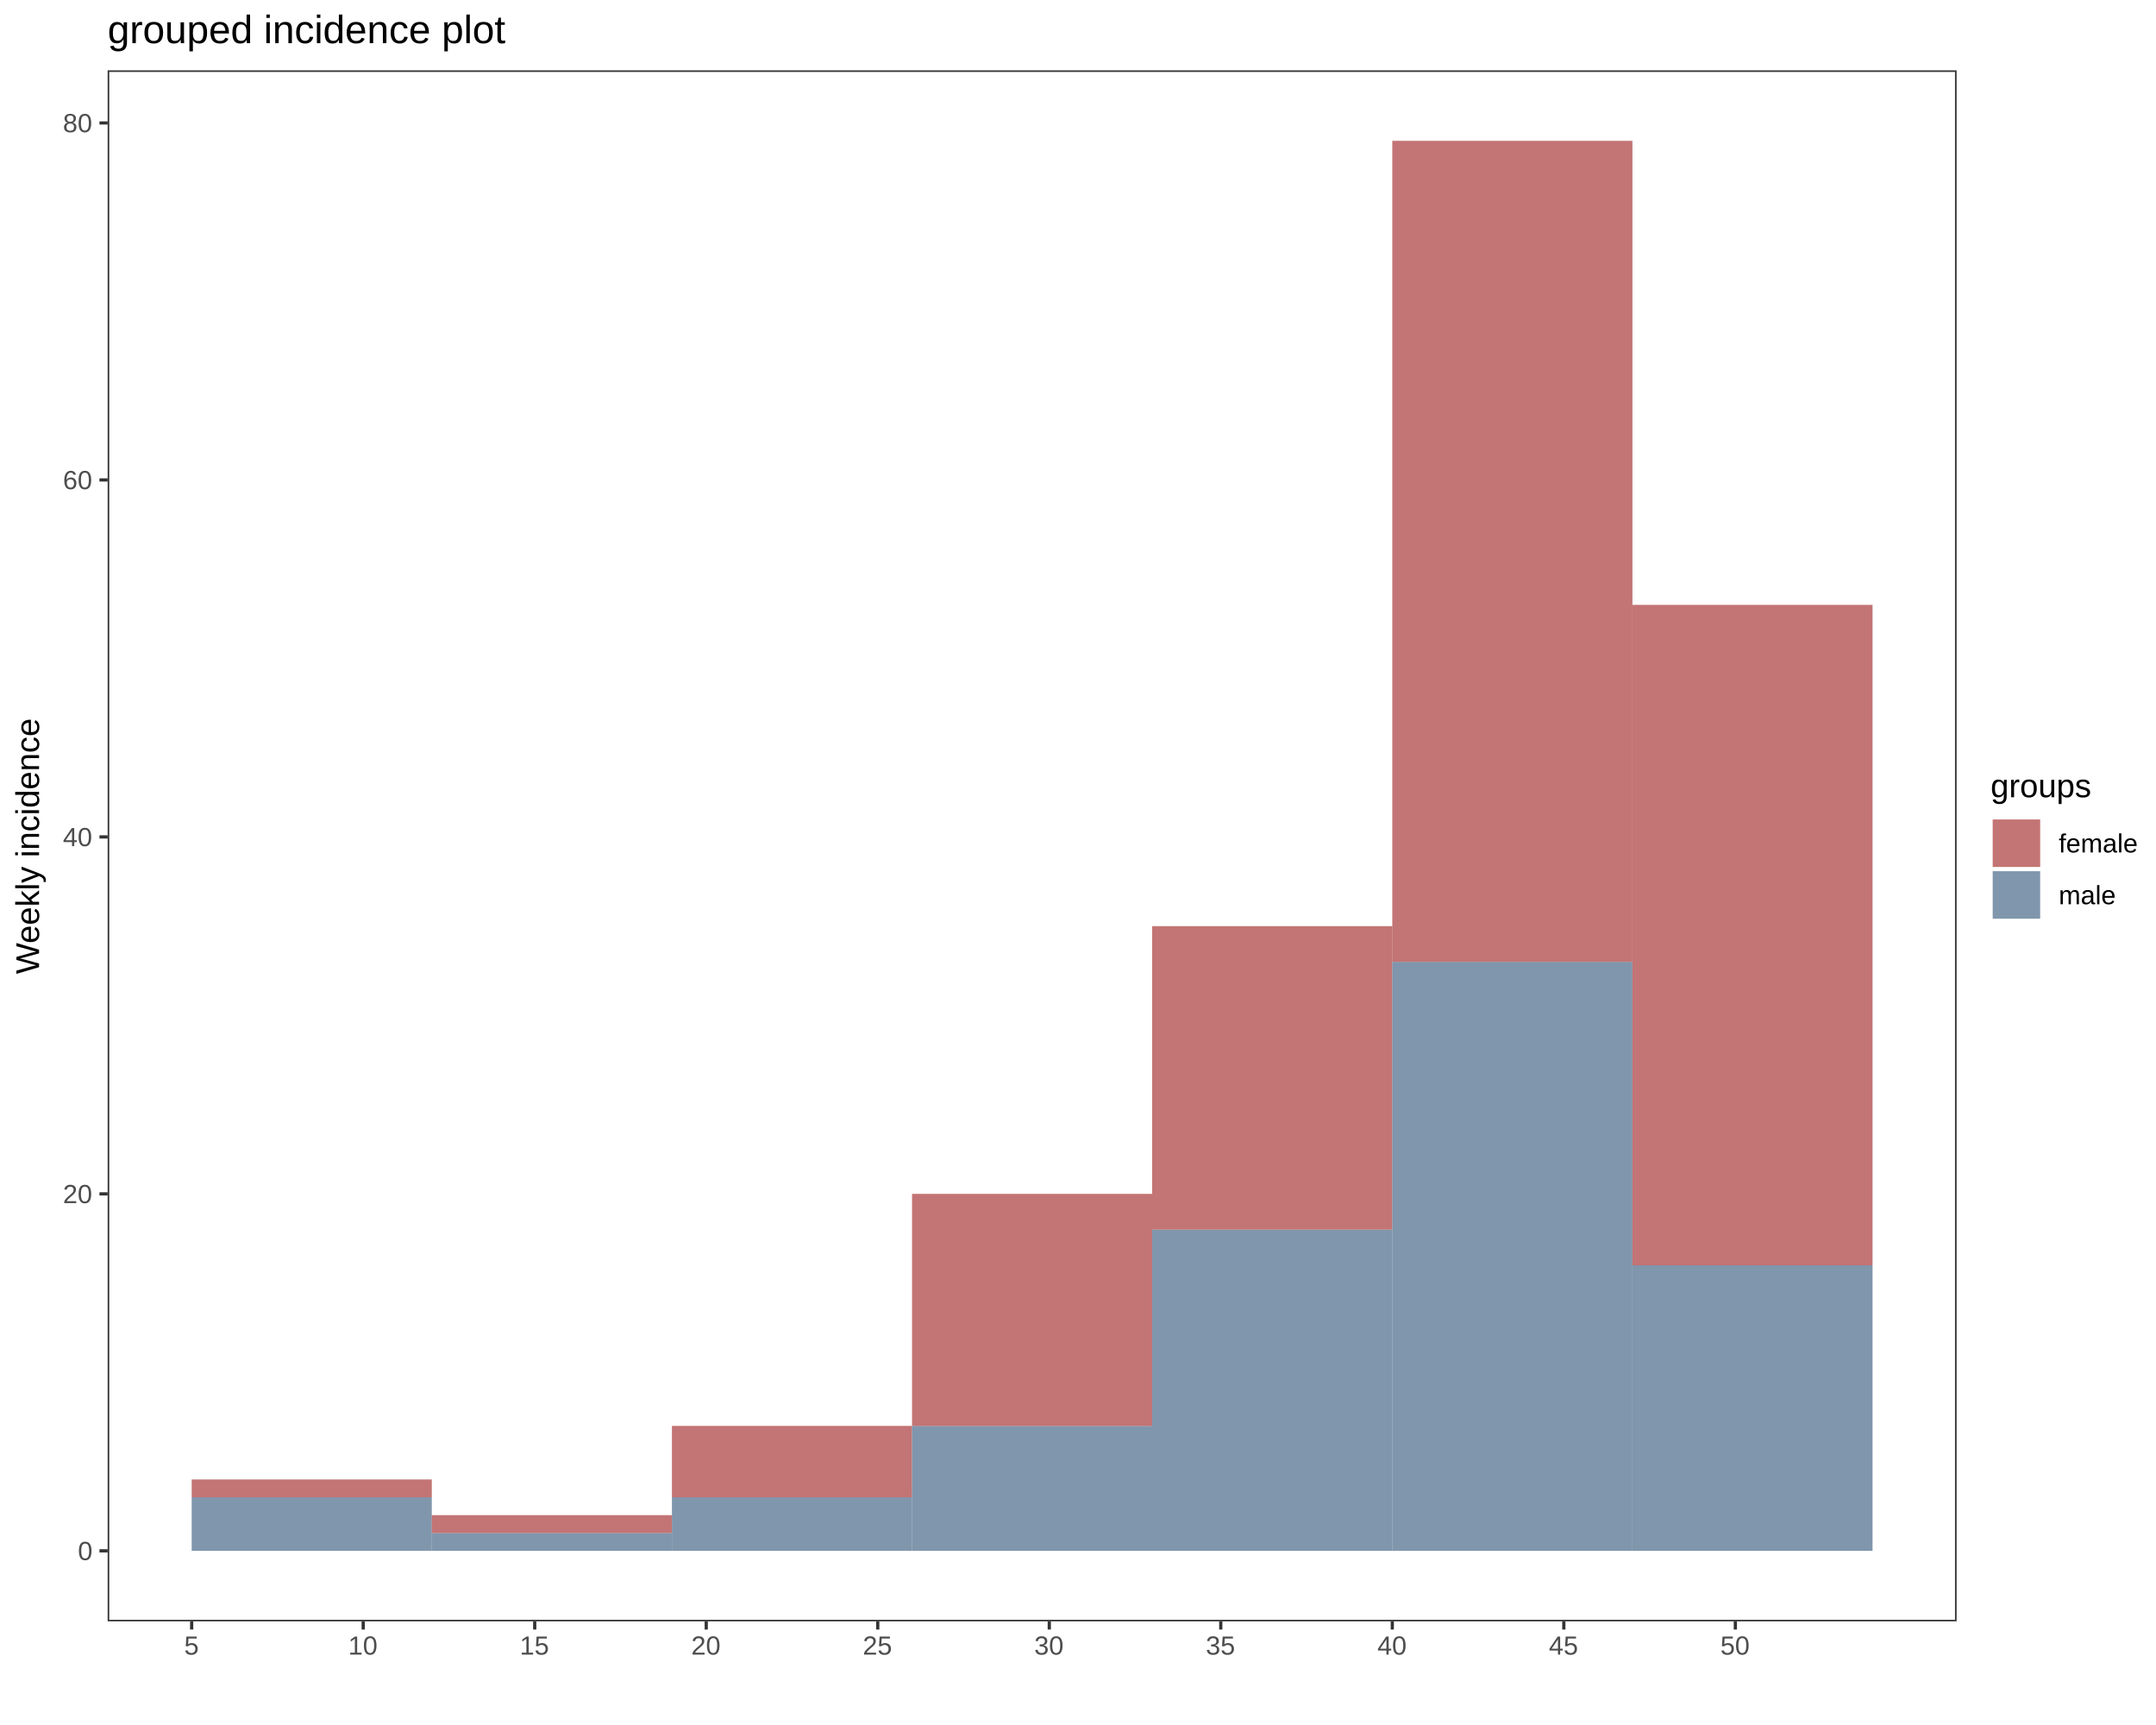
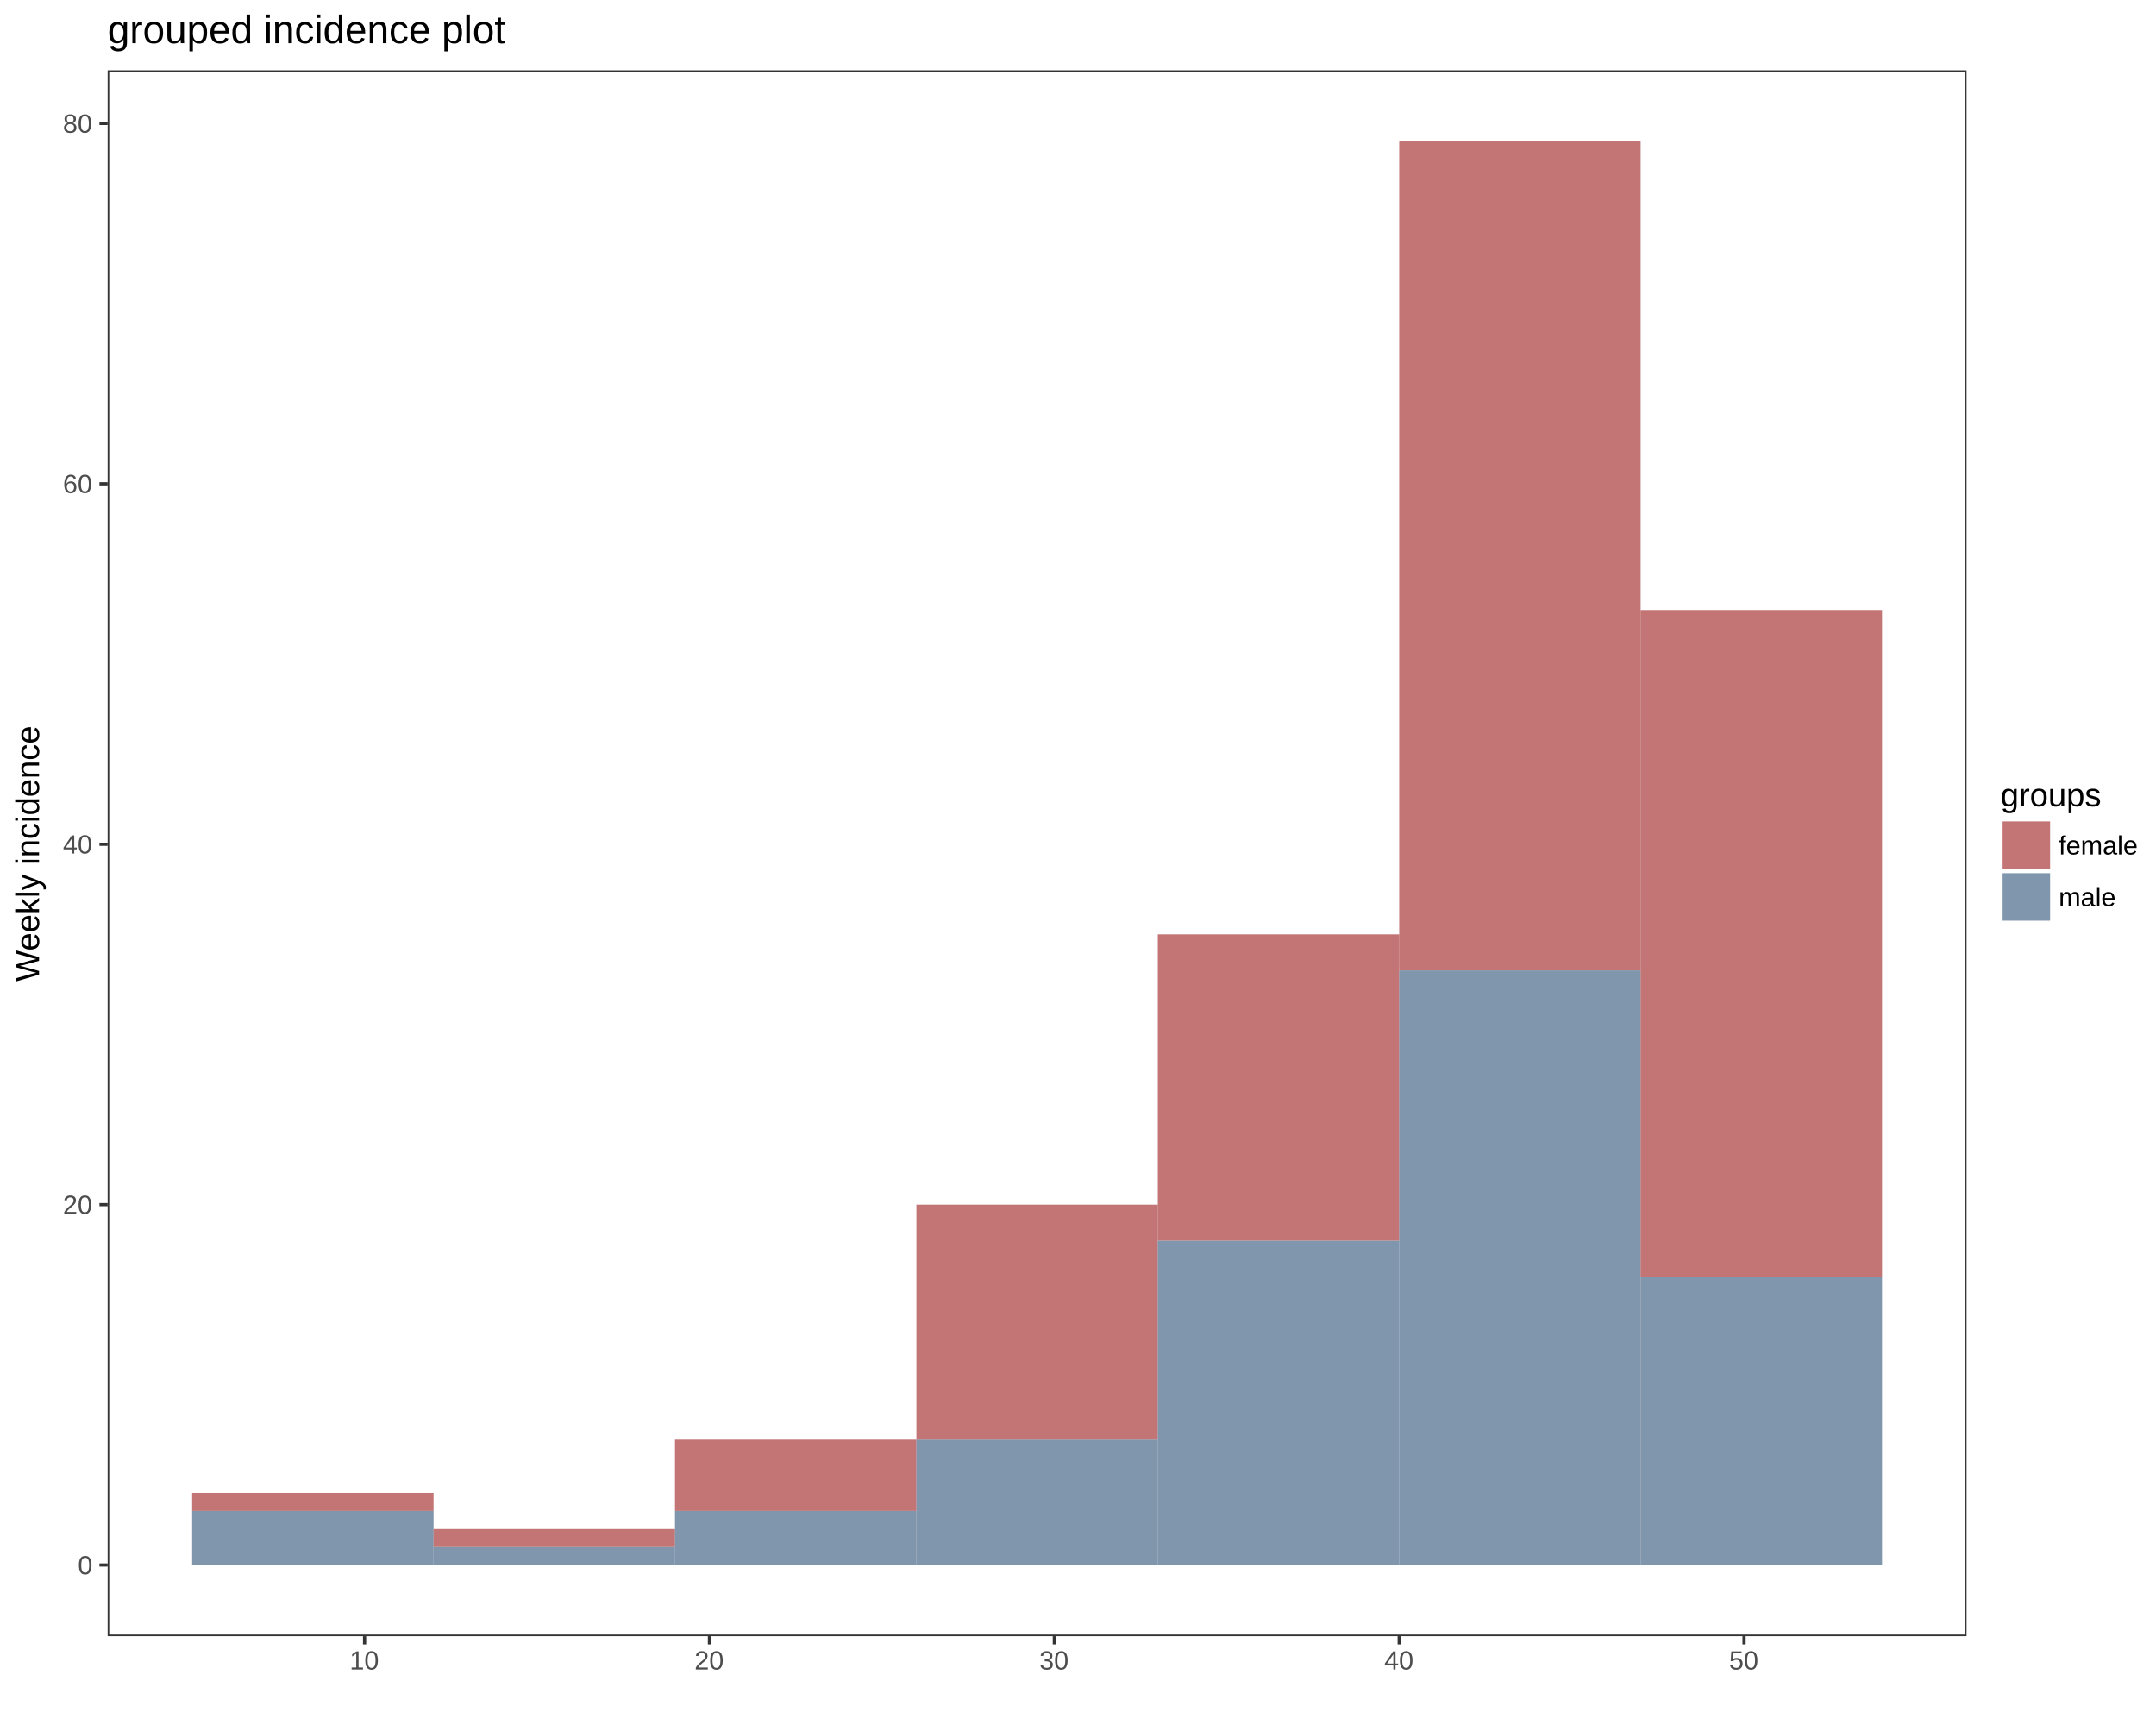
<svg xmlns="http://www.w3.org/2000/svg" viewBox="0 0 720.00 576.00">
  <defs>
    <style type="text/css">
    line, polyline, path, rect, circle {
      fill: none;
      stroke: #000000;
      stroke-linecap: round;
      stroke-linejoin: round;
      stroke-miterlimit: 10.00;
    }
  </style>
  </defs>
  <rect width="100%" height="100%" style="stroke: none; fill: #FFFFFF;" />
  <rect x="0.00" y="0.00" width="720.00" height="576.00" style="stroke-width: 1.07; stroke: #FFFFFF; fill: #FFFFFF;" />
  <defs>
-     <clipPath id="cpMzUuOTQ4fDY1My40MDl8NTQxLjM5MXwyMy40NzY3">
-       <rect x="35.95" y="23.48" width="617.46" height="517.91" />
+     <clipPath id="cpMzUuOTQ4fDY1Ni43Mjl8NTQ2LjM2fDIzLjQ3Njc=">
+       <rect x="35.95" y="23.48" width="620.78" height="522.88" />
    </clipPath>
  </defs>
-   <rect x="35.95" y="23.48" width="617.46" height="517.91" style="stroke-width: 1.07; stroke: none; fill: #FFFFFF;" clip-path="url(#cpMzUuOTQ4fDY1My40MDl8NTQxLjM5MXwyMy40NzY3)" />
-   <rect x="64.01" y="499.97" width="80.19" height="17.88" style="stroke-width: 1.07; stroke: none; stroke-linecap: butt; fill: #4A6A8A; fill-opacity: 0.70;" clip-path="url(#cpMzUuOTQ4fDY1My40MDl8NTQxLjM5MXwyMy40NzY3)" />
-   <rect x="64.01" y="494.01" width="80.19" height="5.96" style="stroke-width: 1.07; stroke: none; stroke-linecap: butt; fill: #AA3939; fill-opacity: 0.70;" clip-path="url(#cpMzUuOTQ4fDY1My40MDl8NTQxLjM5MXwyMy40NzY3)" />
-   <rect x="144.20" y="511.89" width="80.19" height="5.96" style="stroke-width: 1.07; stroke: none; stroke-linecap: butt; fill: #4A6A8A; fill-opacity: 0.70;" clip-path="url(#cpMzUuOTQ4fDY1My40MDl8NTQxLjM5MXwyMy40NzY3)" />
-   <rect x="144.20" y="505.93" width="80.19" height="5.96" style="stroke-width: 1.07; stroke: none; stroke-linecap: butt; fill: #AA3939; fill-opacity: 0.70;" clip-path="url(#cpMzUuOTQ4fDY1My40MDl8NTQxLjM5MXwyMy40NzY3)" />
-   <rect x="224.39" y="499.97" width="80.19" height="17.88" style="stroke-width: 1.07; stroke: none; stroke-linecap: butt; fill: #4A6A8A; fill-opacity: 0.70;" clip-path="url(#cpMzUuOTQ4fDY1My40MDl8NTQxLjM5MXwyMy40NzY3)" />
-   <rect x="224.39" y="476.13" width="80.19" height="23.84" style="stroke-width: 1.07; stroke: none; stroke-linecap: butt; fill: #AA3939; fill-opacity: 0.70;" clip-path="url(#cpMzUuOTQ4fDY1My40MDl8NTQxLjM5MXwyMy40NzY3)" />
-   <rect x="304.58" y="476.13" width="80.19" height="41.72" style="stroke-width: 1.07; stroke: none; stroke-linecap: butt; fill: #4A6A8A; fill-opacity: 0.70;" clip-path="url(#cpMzUuOTQ4fDY1My40MDl8NTQxLjM5MXwyMy40NzY3)" />
-   <rect x="304.58" y="398.65" width="80.19" height="77.48" style="stroke-width: 1.07; stroke: none; stroke-linecap: butt; fill: #AA3939; fill-opacity: 0.70;" clip-path="url(#cpMzUuOTQ4fDY1My40MDl8NTQxLjM5MXwyMy40NzY3)" />
-   <rect x="384.77" y="410.57" width="80.19" height="107.28" style="stroke-width: 1.07; stroke: none; stroke-linecap: butt; fill: #4A6A8A; fill-opacity: 0.70;" clip-path="url(#cpMzUuOTQ4fDY1My40MDl8NTQxLjM5MXwyMy40NzY3)" />
-   <rect x="384.77" y="309.25" width="80.19" height="101.32" style="stroke-width: 1.07; stroke: none; stroke-linecap: butt; fill: #AA3939; fill-opacity: 0.70;" clip-path="url(#cpMzUuOTQ4fDY1My40MDl8NTQxLjM5MXwyMy40NzY3)" />
-   <rect x="464.96" y="321.17" width="80.19" height="196.68" style="stroke-width: 1.07; stroke: none; stroke-linecap: butt; fill: #4A6A8A; fill-opacity: 0.70;" clip-path="url(#cpMzUuOTQ4fDY1My40MDl8NTQxLjM5MXwyMy40NzY3)" />
-   <rect x="464.96" y="47.02" width="80.19" height="274.15" style="stroke-width: 1.07; stroke: none; stroke-linecap: butt; fill: #AA3939; fill-opacity: 0.70;" clip-path="url(#cpMzUuOTQ4fDY1My40MDl8NTQxLjM5MXwyMy40NzY3)" />
-   <rect x="545.15" y="422.49" width="80.19" height="95.36" style="stroke-width: 1.07; stroke: none; stroke-linecap: butt; fill: #4A6A8A; fill-opacity: 0.70;" clip-path="url(#cpMzUuOTQ4fDY1My40MDl8NTQxLjM5MXwyMy40NzY3)" />
-   <rect x="545.15" y="201.98" width="80.19" height="220.52" style="stroke-width: 1.07; stroke: none; stroke-linecap: butt; fill: #AA3939; fill-opacity: 0.70;" clip-path="url(#cpMzUuOTQ4fDY1My40MDl8NTQxLjM5MXwyMy40NzY3)" />
-   <rect x="35.95" y="23.48" width="617.46" height="517.91" style="stroke-width: 1.07; stroke: #333333;" clip-path="url(#cpMzUuOTQ4fDY1My40MDl8NTQxLjM5MXwyMy40NzY3)" />
+   <rect x="35.95" y="23.48" width="620.78" height="522.88" style="stroke-width: 1.07; stroke: none; fill: #FFFFFF;" clip-path="url(#cpMzUuOTQ4fDY1Ni43Mjl8NTQ2LjM2fDIzLjQ3Njc=)" />
+   <rect x="64.17" y="504.54" width="80.62" height="18.05" style="stroke-width: 1.07; stroke: none; stroke-linecap: butt; fill: #4A6A8A; fill-opacity: 0.70;" clip-path="url(#cpMzUuOTQ4fDY1Ni43Mjl8NTQ2LjM2fDIzLjQ3Njc=)" />
+   <rect x="64.17" y="498.52" width="80.62" height="6.02" style="stroke-width: 1.07; stroke: none; stroke-linecap: butt; fill: #AA3939; fill-opacity: 0.70;" clip-path="url(#cpMzUuOTQ4fDY1Ni43Mjl8NTQ2LjM2fDIzLjQ3Njc=)" />
+   <rect x="144.79" y="516.58" width="80.62" height="6.02" style="stroke-width: 1.07; stroke: none; stroke-linecap: butt; fill: #4A6A8A; fill-opacity: 0.70;" clip-path="url(#cpMzUuOTQ4fDY1Ni43Mjl8NTQ2LjM2fDIzLjQ3Njc=)" />
+   <rect x="144.79" y="510.56" width="80.62" height="6.02" style="stroke-width: 1.07; stroke: none; stroke-linecap: butt; fill: #AA3939; fill-opacity: 0.70;" clip-path="url(#cpMzUuOTQ4fDY1Ni43Mjl8NTQ2LjM2fDIzLjQ3Njc=)" />
+   <rect x="225.41" y="504.54" width="80.62" height="18.05" style="stroke-width: 1.07; stroke: none; stroke-linecap: butt; fill: #4A6A8A; fill-opacity: 0.70;" clip-path="url(#cpMzUuOTQ4fDY1Ni43Mjl8NTQ2LjM2fDIzLjQ3Njc=)" />
+   <rect x="225.41" y="480.47" width="80.62" height="24.07" style="stroke-width: 1.07; stroke: none; stroke-linecap: butt; fill: #AA3939; fill-opacity: 0.70;" clip-path="url(#cpMzUuOTQ4fDY1Ni43Mjl8NTQ2LjM2fDIzLjQ3Njc=)" />
+   <rect x="306.03" y="480.47" width="80.62" height="42.12" style="stroke-width: 1.07; stroke: none; stroke-linecap: butt; fill: #4A6A8A; fill-opacity: 0.70;" clip-path="url(#cpMzUuOTQ4fDY1Ni43Mjl8NTQ2LjM2fDIzLjQ3Njc=)" />
+   <rect x="306.03" y="402.25" width="80.62" height="78.22" style="stroke-width: 1.07; stroke: none; stroke-linecap: butt; fill: #AA3939; fill-opacity: 0.70;" clip-path="url(#cpMzUuOTQ4fDY1Ni43Mjl8NTQ2LjM2fDIzLjQ3Njc=)" />
+   <rect x="386.65" y="414.29" width="80.62" height="108.31" style="stroke-width: 1.07; stroke: none; stroke-linecap: butt; fill: #4A6A8A; fill-opacity: 0.70;" clip-path="url(#cpMzUuOTQ4fDY1Ni43Mjl8NTQ2LjM2fDIzLjQ3Njc=)" />
+   <rect x="386.65" y="311.99" width="80.62" height="102.29" style="stroke-width: 1.07; stroke: none; stroke-linecap: butt; fill: #AA3939; fill-opacity: 0.70;" clip-path="url(#cpMzUuOTQ4fDY1Ni43Mjl8NTQ2LjM2fDIzLjQ3Njc=)" />
+   <rect x="467.27" y="324.03" width="80.62" height="198.56" style="stroke-width: 1.07; stroke: none; stroke-linecap: butt; fill: #4A6A8A; fill-opacity: 0.70;" clip-path="url(#cpMzUuOTQ4fDY1Ni43Mjl8NTQ2LjM2fDIzLjQ3Njc=)" />
+   <rect x="467.27" y="47.24" width="80.62" height="276.78" style="stroke-width: 1.07; stroke: none; stroke-linecap: butt; fill: #AA3939; fill-opacity: 0.70;" clip-path="url(#cpMzUuOTQ4fDY1Ni43Mjl8NTQ2LjM2fDIzLjQ3Njc=)" />
+   <rect x="547.89" y="426.32" width="80.62" height="96.27" style="stroke-width: 1.07; stroke: none; stroke-linecap: butt; fill: #4A6A8A; fill-opacity: 0.70;" clip-path="url(#cpMzUuOTQ4fDY1Ni43Mjl8NTQ2LjM2fDIzLjQ3Njc=)" />
+   <rect x="547.89" y="203.69" width="80.62" height="222.63" style="stroke-width: 1.07; stroke: none; stroke-linecap: butt; fill: #AA3939; fill-opacity: 0.70;" clip-path="url(#cpMzUuOTQ4fDY1Ni43Mjl8NTQ2LjM2fDIzLjQ3Njc=)" />
+   <rect x="35.95" y="23.48" width="620.78" height="522.88" style="stroke-width: 1.07; stroke: #333333;" clip-path="url(#cpMzUuOTQ4fDY1Ni43Mjl8NTQ2LjM2fDIzLjQ3Njc=)" />
  <defs>
    <clipPath id="cpMHw3MjB8NTc2fDA=">
      <rect x="0.00" y="0.00" width="720.00" height="576.00" />
    </clipPath>
  </defs>
  <g clip-path="url(#cpMHw3MjB8NTc2fDA=)">
-     <text x="26.01" y="520.94" style="font-size: 8.80px; fill: #4D4D4D; font-family: Liberation Sans;" textLength="5.01px" lengthAdjust="spacingAndGlyphs">0</text>
+     <text x="26.01" y="525.69" style="font-size: 8.80px; fill: #4D4D4D; font-family: Liberation Sans;" textLength="5.01px" lengthAdjust="spacingAndGlyphs">0</text>
  </g>
  <g clip-path="url(#cpMHw3MjB8NTc2fDA=)">
-     <text x="21.01" y="401.75" style="font-size: 8.80px; fill: #4D4D4D; font-family: Liberation Sans;" textLength="10.01px" lengthAdjust="spacingAndGlyphs">20</text>
+     <text x="21.01" y="405.34" style="font-size: 8.80px; fill: #4D4D4D; font-family: Liberation Sans;" textLength="10.01px" lengthAdjust="spacingAndGlyphs">20</text>
  </g>
  <g clip-path="url(#cpMHw3MjB8NTc2fDA=)">
-     <text x="21.01" y="282.55" style="font-size: 8.80px; fill: #4D4D4D; font-family: Liberation Sans;" textLength="10.01px" lengthAdjust="spacingAndGlyphs">40</text>
+     <text x="21.01" y="285.00" style="font-size: 8.80px; fill: #4D4D4D; font-family: Liberation Sans;" textLength="10.01px" lengthAdjust="spacingAndGlyphs">40</text>
  </g>
  <g clip-path="url(#cpMHw3MjB8NTc2fDA=)">
-     <text x="21.01" y="163.35" style="font-size: 8.80px; fill: #4D4D4D; font-family: Liberation Sans;" textLength="10.01px" lengthAdjust="spacingAndGlyphs">60</text>
+     <text x="21.01" y="164.66" style="font-size: 8.80px; fill: #4D4D4D; font-family: Liberation Sans;" textLength="10.01px" lengthAdjust="spacingAndGlyphs">60</text>
  </g>
  <g clip-path="url(#cpMHw3MjB8NTc2fDA=)">
-     <text x="21.01" y="44.15" style="font-size: 8.80px; fill: #4D4D4D; font-family: Liberation Sans;" textLength="10.01px" lengthAdjust="spacingAndGlyphs">80</text>
+     <text x="21.01" y="44.32" style="font-size: 8.80px; fill: #4D4D4D; font-family: Liberation Sans;" textLength="10.01px" lengthAdjust="spacingAndGlyphs">80</text>
  </g>
-   <polyline points="33.21,517.85 35.95,517.85 " style="stroke-width: 1.07; stroke: #333333; stroke-linecap: butt;" clip-path="url(#cpMHw3MjB8NTc2fDA=)" />
-   <polyline points="33.21,398.65 35.95,398.65 " style="stroke-width: 1.07; stroke: #333333; stroke-linecap: butt;" clip-path="url(#cpMHw3MjB8NTc2fDA=)" />
-   <polyline points="33.21,279.45 35.95,279.45 " style="stroke-width: 1.07; stroke: #333333; stroke-linecap: butt;" clip-path="url(#cpMHw3MjB8NTc2fDA=)" />
-   <polyline points="33.21,160.26 35.95,160.26 " style="stroke-width: 1.07; stroke: #333333; stroke-linecap: butt;" clip-path="url(#cpMHw3MjB8NTc2fDA=)" />
-   <polyline points="33.21,41.06 35.95,41.06 " style="stroke-width: 1.07; stroke: #333333; stroke-linecap: butt;" clip-path="url(#cpMHw3MjB8NTc2fDA=)" />
-   <polyline points="64.01,544.13 64.01,541.39 " style="stroke-width: 1.07; stroke: #333333; stroke-linecap: butt;" clip-path="url(#cpMHw3MjB8NTc2fDA=)" />
-   <polyline points="121.29,544.13 121.29,541.39 " style="stroke-width: 1.07; stroke: #333333; stroke-linecap: butt;" clip-path="url(#cpMHw3MjB8NTc2fDA=)" />
-   <polyline points="178.57,544.13 178.57,541.39 " style="stroke-width: 1.07; stroke: #333333; stroke-linecap: butt;" clip-path="url(#cpMHw3MjB8NTc2fDA=)" />
-   <polyline points="235.85,544.13 235.85,541.39 " style="stroke-width: 1.07; stroke: #333333; stroke-linecap: butt;" clip-path="url(#cpMHw3MjB8NTc2fDA=)" />
-   <polyline points="293.13,544.13 293.13,541.39 " style="stroke-width: 1.07; stroke: #333333; stroke-linecap: butt;" clip-path="url(#cpMHw3MjB8NTc2fDA=)" />
-   <polyline points="350.41,544.13 350.41,541.39 " style="stroke-width: 1.07; stroke: #333333; stroke-linecap: butt;" clip-path="url(#cpMHw3MjB8NTc2fDA=)" />
-   <polyline points="407.68,544.13 407.68,541.39 " style="stroke-width: 1.07; stroke: #333333; stroke-linecap: butt;" clip-path="url(#cpMHw3MjB8NTc2fDA=)" />
-   <polyline points="464.96,544.13 464.96,541.39 " style="stroke-width: 1.07; stroke: #333333; stroke-linecap: butt;" clip-path="url(#cpMHw3MjB8NTc2fDA=)" />
-   <polyline points="522.24,544.13 522.24,541.39 " style="stroke-width: 1.07; stroke: #333333; stroke-linecap: butt;" clip-path="url(#cpMHw3MjB8NTc2fDA=)" />
-   <polyline points="579.52,544.13 579.52,541.39 " style="stroke-width: 1.07; stroke: #333333; stroke-linecap: butt;" clip-path="url(#cpMHw3MjB8NTc2fDA=)" />
+   <polyline points="33.21,522.59 35.95,522.59 " style="stroke-width: 1.07; stroke: #333333; stroke-linecap: butt;" clip-path="url(#cpMHw3MjB8NTc2fDA=)" />
+   <polyline points="33.21,402.25 35.95,402.25 " style="stroke-width: 1.07; stroke: #333333; stroke-linecap: butt;" clip-path="url(#cpMHw3MjB8NTc2fDA=)" />
+   <polyline points="33.21,281.91 35.95,281.91 " style="stroke-width: 1.07; stroke: #333333; stroke-linecap: butt;" clip-path="url(#cpMHw3MjB8NTc2fDA=)" />
+   <polyline points="33.21,161.57 35.95,161.57 " style="stroke-width: 1.07; stroke: #333333; stroke-linecap: butt;" clip-path="url(#cpMHw3MjB8NTc2fDA=)" />
+   <polyline points="33.21,41.23 35.95,41.23 " style="stroke-width: 1.07; stroke: #333333; stroke-linecap: butt;" clip-path="url(#cpMHw3MjB8NTc2fDA=)" />
+   <polyline points="121.75,549.10 121.75,546.36 " style="stroke-width: 1.07; stroke: #333333; stroke-linecap: butt;" clip-path="url(#cpMHw3MjB8NTc2fDA=)" />
+   <polyline points="236.92,549.10 236.92,546.36 " style="stroke-width: 1.07; stroke: #333333; stroke-linecap: butt;" clip-path="url(#cpMHw3MjB8NTc2fDA=)" />
+   <polyline points="352.10,549.10 352.10,546.36 " style="stroke-width: 1.07; stroke: #333333; stroke-linecap: butt;" clip-path="url(#cpMHw3MjB8NTc2fDA=)" />
+   <polyline points="467.27,549.10 467.27,546.36 " style="stroke-width: 1.07; stroke: #333333; stroke-linecap: butt;" clip-path="url(#cpMHw3MjB8NTc2fDA=)" />
+   <polyline points="582.44,549.10 582.44,546.36 " style="stroke-width: 1.07; stroke: #333333; stroke-linecap: butt;" clip-path="url(#cpMHw3MjB8NTc2fDA=)" />
  <g clip-path="url(#cpMHw3MjB8NTc2fDA=)">
-     <text x="61.51" y="552.51" style="font-size: 8.80px; fill: #4D4D4D; font-family: Liberation Sans;" textLength="5.01px" lengthAdjust="spacingAndGlyphs">5</text>
+     <text x="116.75" y="557.48" style="font-size: 8.80px; fill: #4D4D4D; font-family: Liberation Sans;" textLength="10.01px" lengthAdjust="spacingAndGlyphs">10</text>
  </g>
  <g clip-path="url(#cpMHw3MjB8NTc2fDA=)">
-     <text x="116.29" y="552.51" style="font-size: 8.80px; fill: #4D4D4D; font-family: Liberation Sans;" textLength="10.01px" lengthAdjust="spacingAndGlyphs">10</text>
+     <text x="231.92" y="557.48" style="font-size: 8.80px; fill: #4D4D4D; font-family: Liberation Sans;" textLength="10.01px" lengthAdjust="spacingAndGlyphs">20</text>
  </g>
  <g clip-path="url(#cpMHw3MjB8NTc2fDA=)">
-     <text x="173.57" y="552.51" style="font-size: 8.80px; fill: #4D4D4D; font-family: Liberation Sans;" textLength="10.01px" lengthAdjust="spacingAndGlyphs">15</text>
+     <text x="347.09" y="557.48" style="font-size: 8.80px; fill: #4D4D4D; font-family: Liberation Sans;" textLength="10.01px" lengthAdjust="spacingAndGlyphs">30</text>
  </g>
  <g clip-path="url(#cpMHw3MjB8NTc2fDA=)">
-     <text x="230.84" y="552.51" style="font-size: 8.80px; fill: #4D4D4D; font-family: Liberation Sans;" textLength="10.01px" lengthAdjust="spacingAndGlyphs">20</text>
+     <text x="462.26" y="557.48" style="font-size: 8.80px; fill: #4D4D4D; font-family: Liberation Sans;" textLength="10.01px" lengthAdjust="spacingAndGlyphs">40</text>
  </g>
  <g clip-path="url(#cpMHw3MjB8NTc2fDA=)">
-     <text x="288.12" y="552.51" style="font-size: 8.80px; fill: #4D4D4D; font-family: Liberation Sans;" textLength="10.01px" lengthAdjust="spacingAndGlyphs">25</text>
+     <text x="577.44" y="557.48" style="font-size: 8.80px; fill: #4D4D4D; font-family: Liberation Sans;" textLength="10.01px" lengthAdjust="spacingAndGlyphs">50</text>
  </g>
  <g clip-path="url(#cpMHw3MjB8NTc2fDA=)">
-     <text x="345.40" y="552.51" style="font-size: 8.80px; fill: #4D4D4D; font-family: Liberation Sans;" textLength="10.01px" lengthAdjust="spacingAndGlyphs">30</text>
+     <text transform="translate(13.04,327.72) rotate(-90)" style="font-size: 11.00px; font-family: Liberation Sans;" textLength="85.59px" lengthAdjust="spacingAndGlyphs">Weekly incidence</text>
+   </g>
+   <rect x="668.07" y="261.70" width="46.45" height="46.44" style="stroke-width: 1.07; stroke: none; fill: #FFFFFF;" clip-path="url(#cpMHw3MjB8NTc2fDA=)" />
+   <g clip-path="url(#cpMHw3MjB8NTc2fDA=)">
+     <text x="668.07" y="269.26" style="font-size: 11.00px; font-family: Liberation Sans;" textLength="33.63px" lengthAdjust="spacingAndGlyphs">groups</text>
+   </g>
+   <rect x="668.07" y="273.58" width="17.28" height="17.28" style="stroke-width: 1.07; stroke: none; fill: #FFFFFF;" clip-path="url(#cpMHw3MjB8NTc2fDA=)" />
+   <rect x="668.78" y="274.29" width="15.86" height="15.86" style="stroke-width: 1.07; stroke: none; stroke-linejoin: miter; fill: #AA3939; fill-opacity: 0.70;" clip-path="url(#cpMHw3MjB8NTc2fDA=)" />
+   <rect x="668.07" y="290.86" width="17.28" height="17.28" style="stroke-width: 1.07; stroke: none; fill: #FFFFFF;" clip-path="url(#cpMHw3MjB8NTc2fDA=)" />
+   <rect x="668.78" y="291.57" width="15.86" height="15.86" style="stroke-width: 1.07; stroke: none; stroke-linejoin: miter; fill: #4A6A8A; fill-opacity: 0.70;" clip-path="url(#cpMHw3MjB8NTc2fDA=)" />
+   <g clip-path="url(#cpMHw3MjB8NTc2fDA=)">
+     <text x="687.51" y="285.31" style="font-size: 8.80px; font-family: Liberation Sans;" textLength="27.01px" lengthAdjust="spacingAndGlyphs">female</text>
  </g>
  <g clip-path="url(#cpMHw3MjB8NTc2fDA=)">
-     <text x="402.68" y="552.51" style="font-size: 8.80px; fill: #4D4D4D; font-family: Liberation Sans;" textLength="10.01px" lengthAdjust="spacingAndGlyphs">35</text>
-   </g>
-   <g clip-path="url(#cpMHw3MjB8NTc2fDA=)">
-     <text x="459.96" y="552.51" style="font-size: 8.80px; fill: #4D4D4D; font-family: Liberation Sans;" textLength="10.01px" lengthAdjust="spacingAndGlyphs">40</text>
-   </g>
-   <g clip-path="url(#cpMHw3MjB8NTc2fDA=)">
-     <text x="517.24" y="552.51" style="font-size: 8.80px; fill: #4D4D4D; font-family: Liberation Sans;" textLength="10.01px" lengthAdjust="spacingAndGlyphs">45</text>
-   </g>
-   <g clip-path="url(#cpMHw3MjB8NTc2fDA=)">
-     <text x="574.51" y="552.51" style="font-size: 8.80px; fill: #4D4D4D; font-family: Liberation Sans;" textLength="10.01px" lengthAdjust="spacingAndGlyphs">50</text>
-   </g>
-   <g clip-path="url(#cpMHw3MjB8NTc2fDA=)">
-     <text transform="translate(13.04,325.23) rotate(-90)" style="font-size: 11.00px; font-family: Liberation Sans;" textLength="85.59px" lengthAdjust="spacingAndGlyphs">Weekly incidence</text>
-   </g>
-   <rect x="664.75" y="257.39" width="49.77" height="50.09" style="stroke-width: 1.07; stroke: none; fill: #FFFFFF;" clip-path="url(#cpMHw3MjB8NTc2fDA=)" />
-   <g clip-path="url(#cpMHw3MjB8NTc2fDA=)">
-     <text x="664.75" y="266.20" style="font-size: 11.00px; font-family: Liberation Sans;" textLength="33.63px" lengthAdjust="spacingAndGlyphs">groups</text>
-   </g>
-   <rect x="664.75" y="272.92" width="17.28" height="17.28" style="stroke-width: 1.07; stroke: none; fill: #FFFFFF;" clip-path="url(#cpMHw3MjB8NTc2fDA=)" />
-   <rect x="665.46" y="273.63" width="15.86" height="15.86" style="stroke-width: 1.07; stroke: none; stroke-linejoin: miter; fill: #AA3939; fill-opacity: 0.70;" clip-path="url(#cpMHw3MjB8NTc2fDA=)" />
-   <rect x="664.75" y="290.20" width="17.28" height="17.28" style="stroke-width: 1.07; stroke: none; fill: #FFFFFF;" clip-path="url(#cpMHw3MjB8NTc2fDA=)" />
-   <rect x="665.46" y="290.91" width="15.86" height="15.86" style="stroke-width: 1.07; stroke: none; stroke-linejoin: miter; fill: #4A6A8A; fill-opacity: 0.70;" clip-path="url(#cpMHw3MjB8NTc2fDA=)" />
-   <g clip-path="url(#cpMHw3MjB8NTc2fDA=)">
-     <text x="687.51" y="284.65" style="font-size: 8.80px; font-family: Liberation Sans;" textLength="27.01px" lengthAdjust="spacingAndGlyphs">female</text>
-   </g>
-   <g clip-path="url(#cpMHw3MjB8NTc2fDA=)">
-     <text x="687.51" y="301.93" style="font-size: 8.80px; font-family: Liberation Sans;" textLength="19.51px" lengthAdjust="spacingAndGlyphs">male</text>
+     <text x="687.51" y="302.59" style="font-size: 8.80px; font-family: Liberation Sans;" textLength="19.51px" lengthAdjust="spacingAndGlyphs">male</text>
  </g>
  <g clip-path="url(#cpMHw3MjB8NTc2fDA=)">
    <text x="35.95" y="14.42" style="font-size: 13.20px; font-family: Liberation Sans;" textLength="130.82px" lengthAdjust="spacingAndGlyphs">grouped incidence plot</text>
  </g>
</svg>
